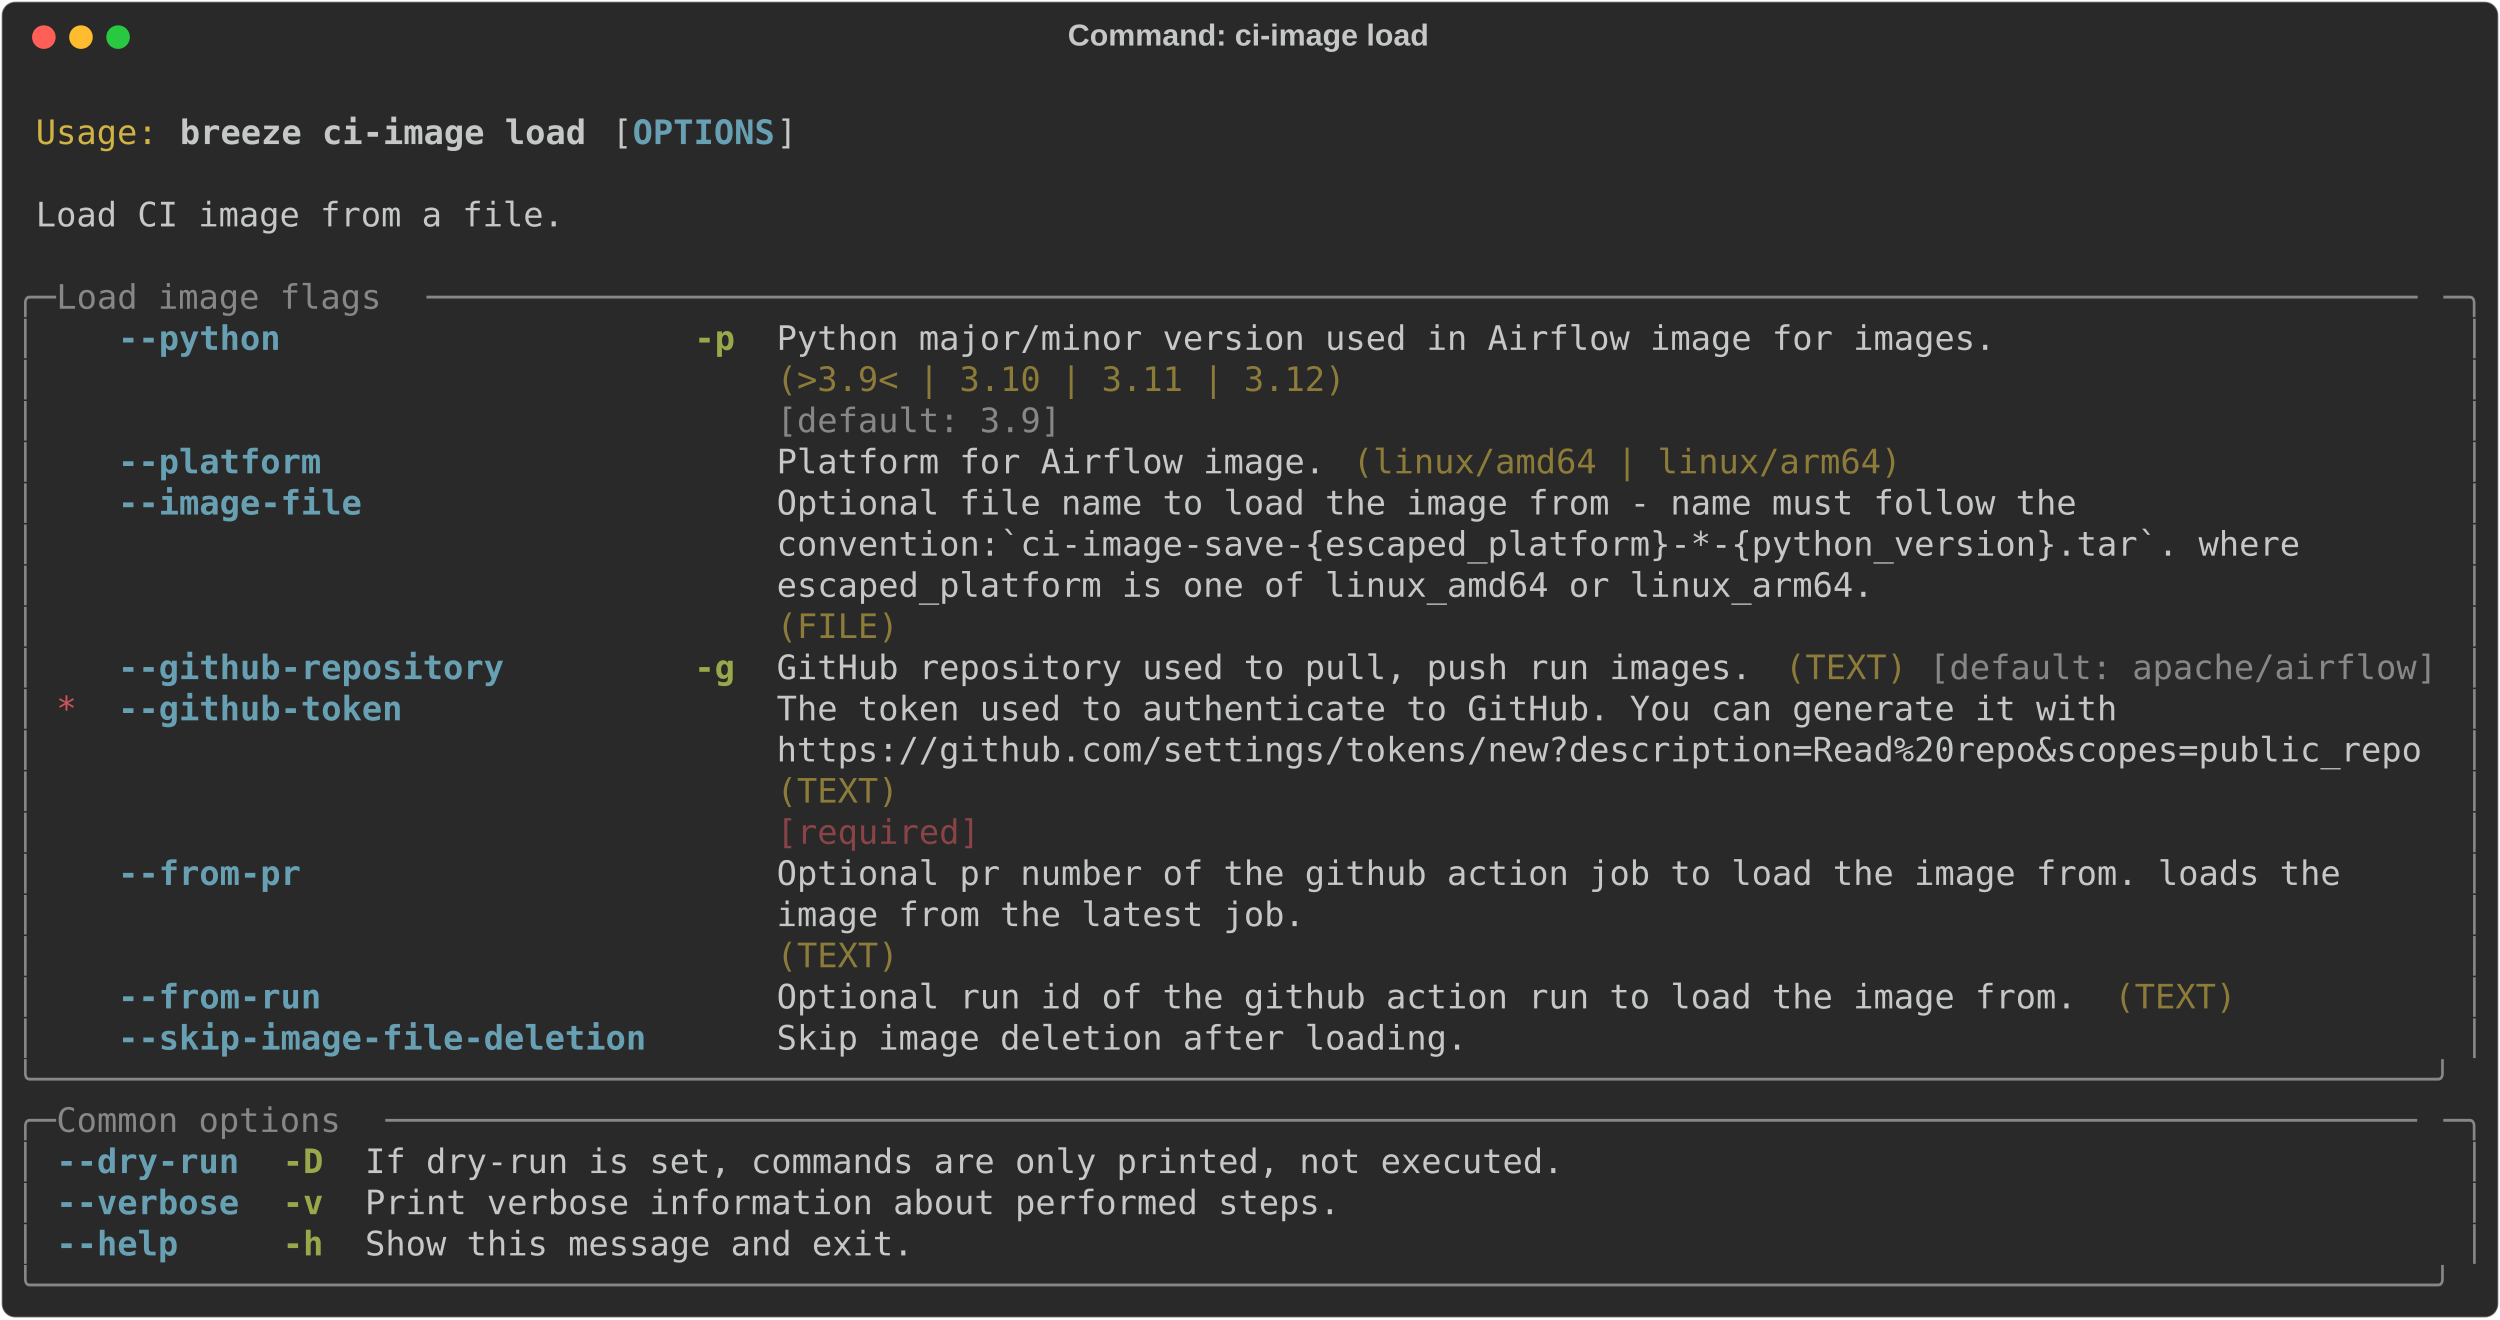
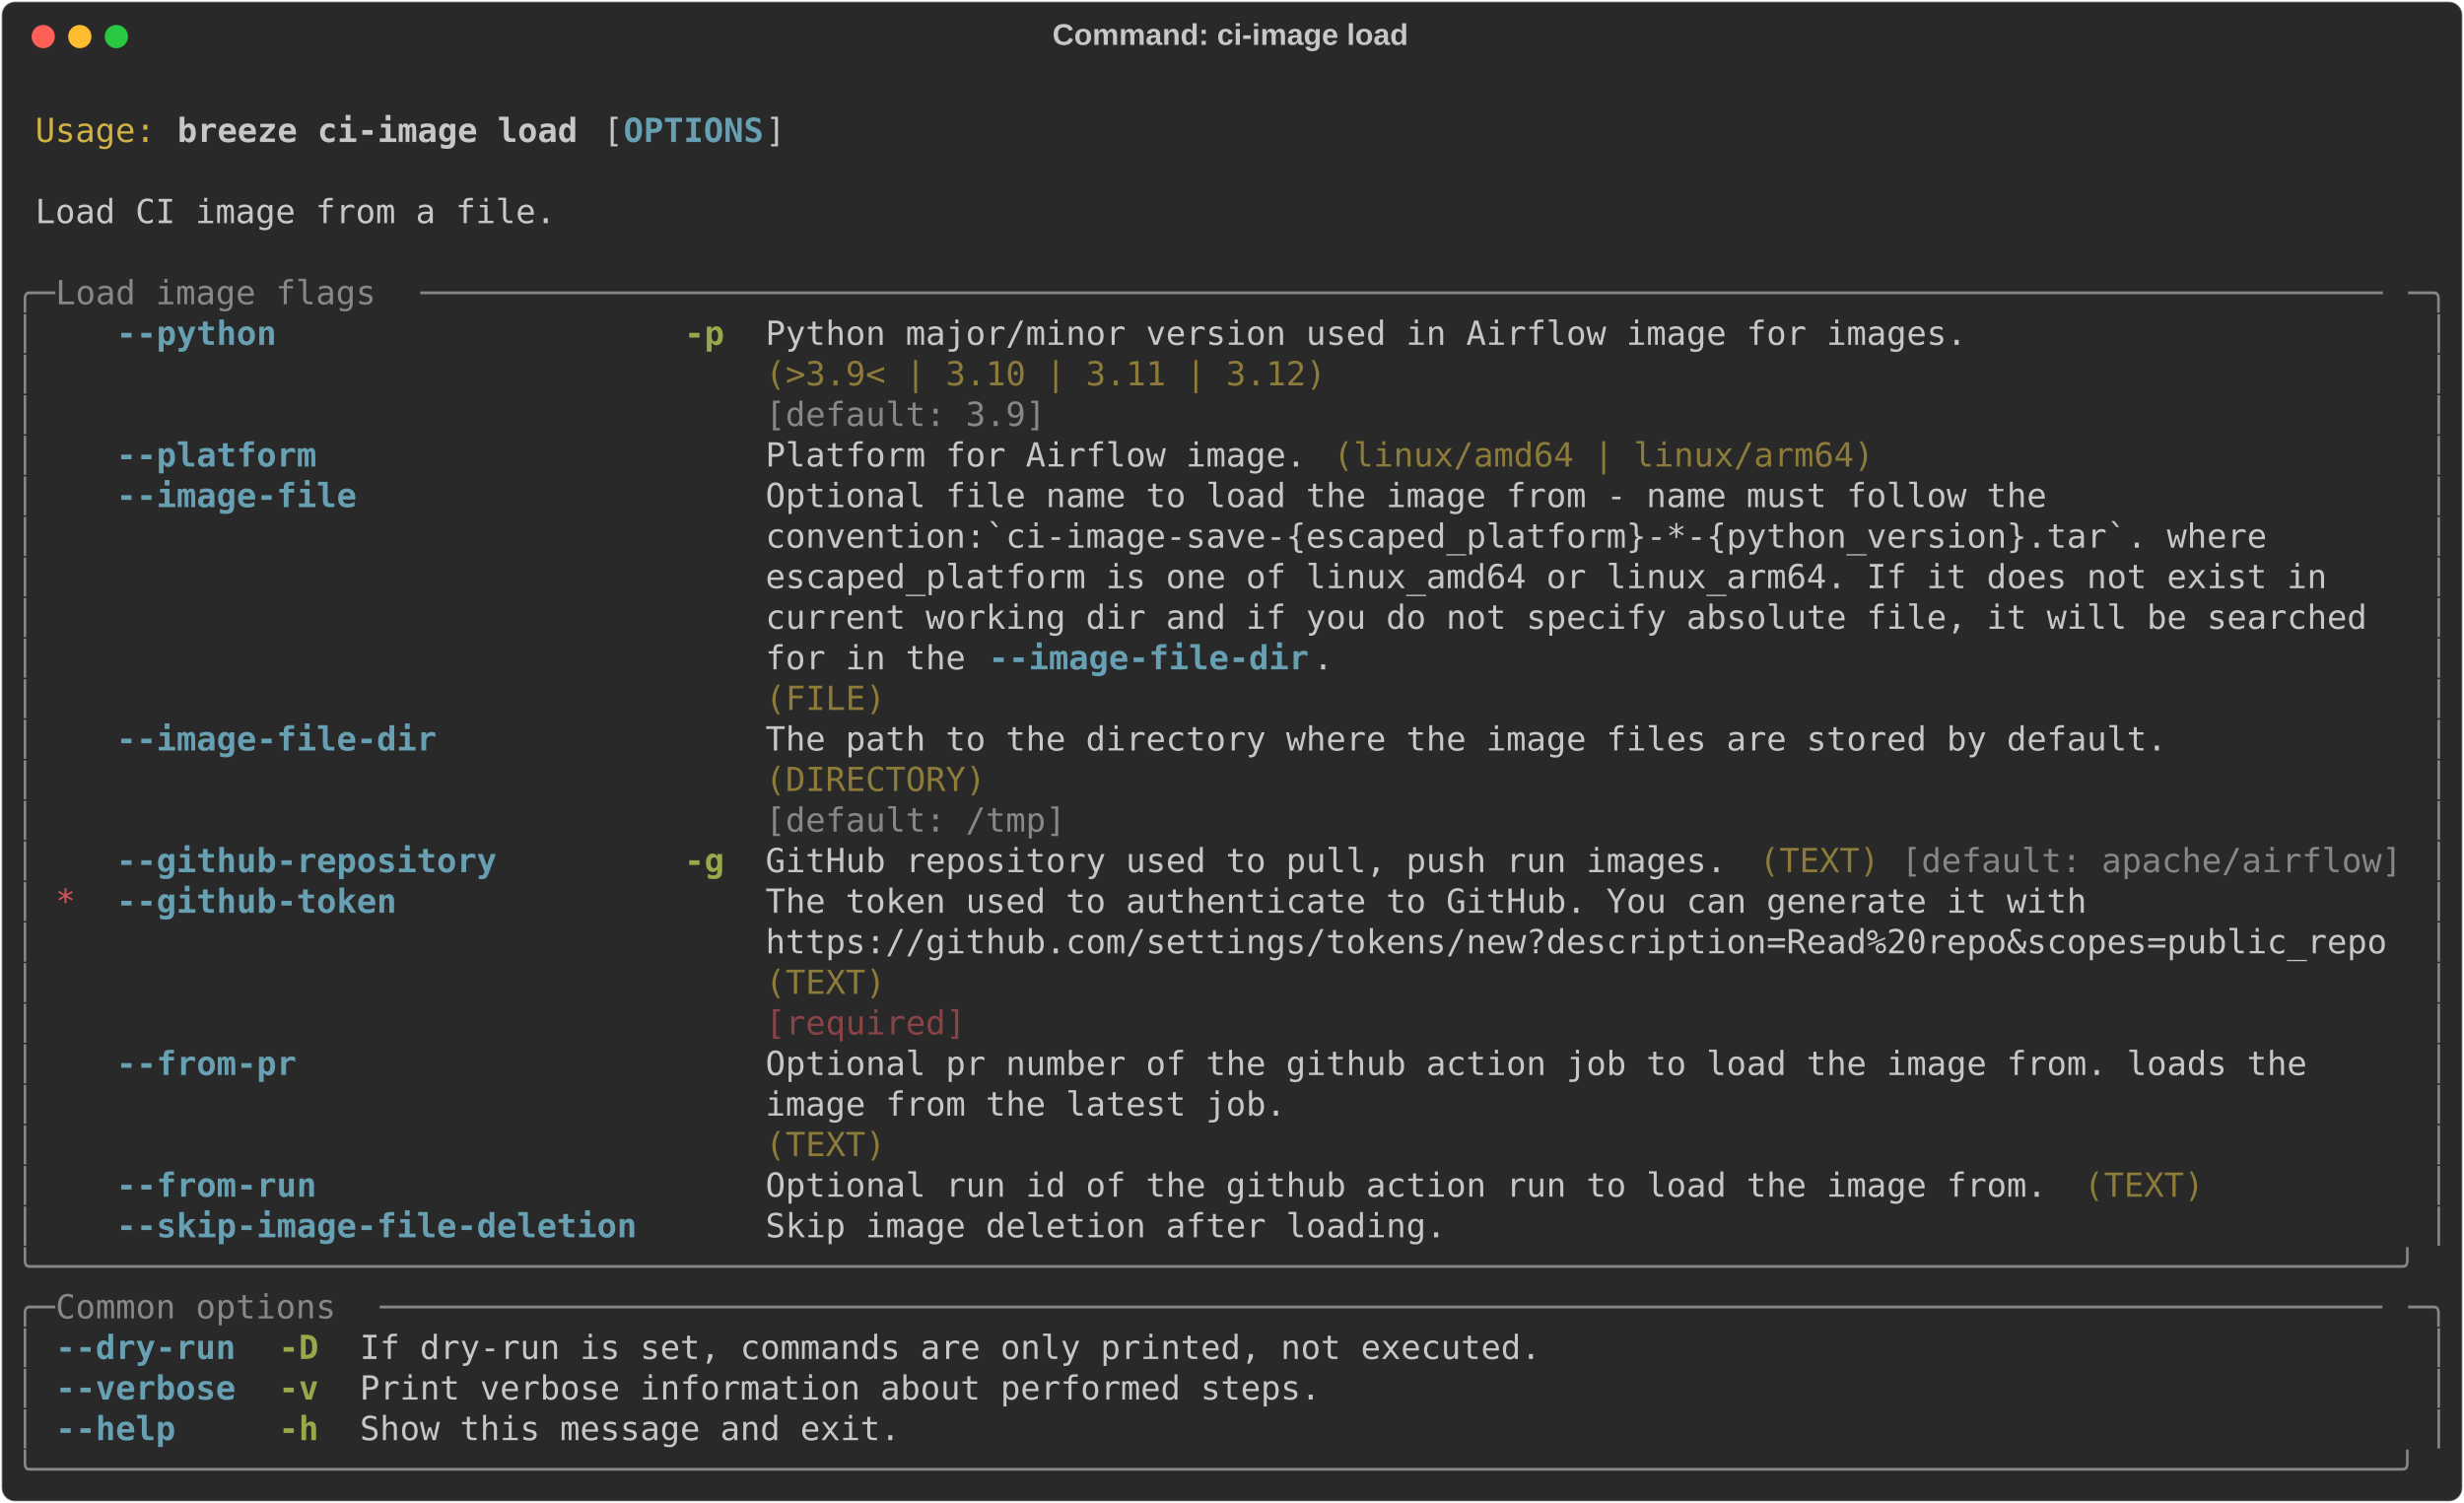
- <svg xmlns="http://www.w3.org/2000/svg" class="rich-terminal" viewBox="0 0 1482 782.0">
+ <svg xmlns="http://www.w3.org/2000/svg" class="rich-terminal" viewBox="0 0 1482 904.0">
  <style>

    @font-face {
        font-family: "Fira Code";
        src: local("FiraCode-Regular"),
                url("https://cdnjs.cloudflare.com/ajax/libs/firacode/6.2.0/woff2/FiraCode-Regular.woff2") format("woff2"),
                url("https://cdnjs.cloudflare.com/ajax/libs/firacode/6.2.0/woff/FiraCode-Regular.woff") format("woff");
        font-style: normal;
        font-weight: 400;
    }
    @font-face {
        font-family: "Fira Code";
        src: local("FiraCode-Bold"),
                url("https://cdnjs.cloudflare.com/ajax/libs/firacode/6.2.0/woff2/FiraCode-Bold.woff2") format("woff2"),
                url("https://cdnjs.cloudflare.com/ajax/libs/firacode/6.2.0/woff/FiraCode-Bold.woff") format("woff");
        font-style: bold;
        font-weight: 700;
    }

    .breeze-ci-image-load-matrix {
        font-family: Fira Code, monospace;
        font-size: 20px;
        line-height: 24.4px;
        font-variant-east-asian: full-width;
    }

    .breeze-ci-image-load-title {
        font-size: 18px;
        font-weight: bold;
        font-family: arial;
    }

    .breeze-ci-image-load-r1 { fill: #c5c8c6 }
.breeze-ci-image-load-r2 { fill: #d0b344 }
.breeze-ci-image-load-r3 { fill: #c5c8c6;font-weight: bold }
.breeze-ci-image-load-r4 { fill: #68a0b3;font-weight: bold }
.breeze-ci-image-load-r5 { fill: #868887 }
.breeze-ci-image-load-r6 { fill: #98a84b;font-weight: bold }
.breeze-ci-image-load-r7 { fill: #8d7b39 }
.breeze-ci-image-load-r8 { fill: #cc555a }
.breeze-ci-image-load-r9 { fill: #8a4346 }
    </style>
  <defs>
    <clipPath id="breeze-ci-image-load-clip-terminal">
-       <rect x="0" y="0" width="1463.0" height="731.0" />
+       <rect x="0" y="0" width="1463.0" height="853.0" />
    </clipPath>
    <clipPath id="breeze-ci-image-load-line-0">
      <rect x="0" y="1.5" width="1464" height="24.65" />
    </clipPath>
    <clipPath id="breeze-ci-image-load-line-1">
      <rect x="0" y="25.9" width="1464" height="24.65" />
    </clipPath>
    <clipPath id="breeze-ci-image-load-line-2">
      <rect x="0" y="50.3" width="1464" height="24.65" />
    </clipPath>
    <clipPath id="breeze-ci-image-load-line-3">
      <rect x="0" y="74.7" width="1464" height="24.65" />
    </clipPath>
    <clipPath id="breeze-ci-image-load-line-4">
      <rect x="0" y="99.1" width="1464" height="24.65" />
    </clipPath>
    <clipPath id="breeze-ci-image-load-line-5">
      <rect x="0" y="123.5" width="1464" height="24.65" />
    </clipPath>
    <clipPath id="breeze-ci-image-load-line-6">
      <rect x="0" y="147.9" width="1464" height="24.65" />
    </clipPath>
    <clipPath id="breeze-ci-image-load-line-7">
      <rect x="0" y="172.3" width="1464" height="24.65" />
    </clipPath>
    <clipPath id="breeze-ci-image-load-line-8">
      <rect x="0" y="196.7" width="1464" height="24.65" />
    </clipPath>
    <clipPath id="breeze-ci-image-load-line-9">
      <rect x="0" y="221.1" width="1464" height="24.65" />
    </clipPath>
    <clipPath id="breeze-ci-image-load-line-10">
      <rect x="0" y="245.5" width="1464" height="24.65" />
    </clipPath>
    <clipPath id="breeze-ci-image-load-line-11">
      <rect x="0" y="269.9" width="1464" height="24.65" />
    </clipPath>
    <clipPath id="breeze-ci-image-load-line-12">
      <rect x="0" y="294.3" width="1464" height="24.65" />
    </clipPath>
    <clipPath id="breeze-ci-image-load-line-13">
      <rect x="0" y="318.7" width="1464" height="24.65" />
    </clipPath>
    <clipPath id="breeze-ci-image-load-line-14">
      <rect x="0" y="343.1" width="1464" height="24.65" />
    </clipPath>
    <clipPath id="breeze-ci-image-load-line-15">
      <rect x="0" y="367.5" width="1464" height="24.65" />
    </clipPath>
    <clipPath id="breeze-ci-image-load-line-16">
      <rect x="0" y="391.9" width="1464" height="24.65" />
    </clipPath>
    <clipPath id="breeze-ci-image-load-line-17">
      <rect x="0" y="416.3" width="1464" height="24.65" />
    </clipPath>
    <clipPath id="breeze-ci-image-load-line-18">
      <rect x="0" y="440.7" width="1464" height="24.65" />
    </clipPath>
    <clipPath id="breeze-ci-image-load-line-19">
      <rect x="0" y="465.1" width="1464" height="24.65" />
    </clipPath>
    <clipPath id="breeze-ci-image-load-line-20">
      <rect x="0" y="489.5" width="1464" height="24.65" />
    </clipPath>
    <clipPath id="breeze-ci-image-load-line-21">
      <rect x="0" y="513.9" width="1464" height="24.65" />
    </clipPath>
    <clipPath id="breeze-ci-image-load-line-22">
      <rect x="0" y="538.3" width="1464" height="24.65" />
    </clipPath>
    <clipPath id="breeze-ci-image-load-line-23">
      <rect x="0" y="562.7" width="1464" height="24.65" />
    </clipPath>
    <clipPath id="breeze-ci-image-load-line-24">
      <rect x="0" y="587.1" width="1464" height="24.65" />
    </clipPath>
    <clipPath id="breeze-ci-image-load-line-25">
      <rect x="0" y="611.5" width="1464" height="24.65" />
    </clipPath>
    <clipPath id="breeze-ci-image-load-line-26">
      <rect x="0" y="635.9" width="1464" height="24.65" />
    </clipPath>
    <clipPath id="breeze-ci-image-load-line-27">
      <rect x="0" y="660.3" width="1464" height="24.65" />
    </clipPath>
    <clipPath id="breeze-ci-image-load-line-28">
      <rect x="0" y="684.7" width="1464" height="24.65" />
    </clipPath>
+     <clipPath id="breeze-ci-image-load-line-29">
+       <rect x="0" y="709.1" width="1464" height="24.65" />
+     </clipPath>
+     <clipPath id="breeze-ci-image-load-line-30">
+       <rect x="0" y="733.5" width="1464" height="24.65" />
+     </clipPath>
+     <clipPath id="breeze-ci-image-load-line-31">
+       <rect x="0" y="757.9" width="1464" height="24.65" />
+     </clipPath>
+     <clipPath id="breeze-ci-image-load-line-32">
+       <rect x="0" y="782.3" width="1464" height="24.65" />
+     </clipPath>
+     <clipPath id="breeze-ci-image-load-line-33">
+       <rect x="0" y="806.7" width="1464" height="24.65" />
+     </clipPath>
  </defs>
-   <rect fill="#292929" stroke="rgba(255,255,255,0.35)" stroke-width="1" x="1" y="1" width="1480" height="780" rx="8" />
+   <rect fill="#292929" stroke="rgba(255,255,255,0.35)" stroke-width="1" x="1" y="1" width="1480" height="902" rx="8" />
  <text class="breeze-ci-image-load-title" fill="#c5c8c6" text-anchor="middle" x="740" y="27">Command: ci-image load</text>
  <g transform="translate(26,22)">
    <circle cx="0" cy="0" r="7" fill="#ff5f57" />
    <circle cx="22" cy="0" r="7" fill="#febc2e" />
    <circle cx="44" cy="0" r="7" fill="#28c840" />
  </g>
  <g transform="translate(9, 41)" clip-path="url(#breeze-ci-image-load-clip-terminal)">
    <g class="breeze-ci-image-load-matrix">
      <text class="breeze-ci-image-load-r1" x="1464" y="20" textLength="12.2" clip-path="url(#breeze-ci-image-load-line-0)">
</text>
      <text class="breeze-ci-image-load-r2" x="12.2" y="44.4" textLength="73.2" clip-path="url(#breeze-ci-image-load-line-1)">Usage:</text>
      <text class="breeze-ci-image-load-r3" x="97.6" y="44.4" textLength="244" clip-path="url(#breeze-ci-image-load-line-1)">breeze ci-image load</text>
      <text class="breeze-ci-image-load-r1" x="353.8" y="44.4" textLength="12.2" clip-path="url(#breeze-ci-image-load-line-1)">[</text>
      <text class="breeze-ci-image-load-r4" x="366" y="44.4" textLength="85.4" clip-path="url(#breeze-ci-image-load-line-1)">OPTIONS</text>
      <text class="breeze-ci-image-load-r1" x="451.4" y="44.4" textLength="12.2" clip-path="url(#breeze-ci-image-load-line-1)">]</text>
      <text class="breeze-ci-image-load-r1" x="1464" y="44.4" textLength="12.2" clip-path="url(#breeze-ci-image-load-line-1)">
</text>
      <text class="breeze-ci-image-load-r1" x="1464" y="68.8" textLength="12.2" clip-path="url(#breeze-ci-image-load-line-2)">
</text>
      <text class="breeze-ci-image-load-r1" x="12.2" y="93.2" textLength="317.2" clip-path="url(#breeze-ci-image-load-line-3)">Load CI image from a file.</text>
      <text class="breeze-ci-image-load-r1" x="1464" y="93.2" textLength="12.2" clip-path="url(#breeze-ci-image-load-line-3)">
</text>
      <text class="breeze-ci-image-load-r1" x="1464" y="117.6" textLength="12.2" clip-path="url(#breeze-ci-image-load-line-4)">
</text>
      <text class="breeze-ci-image-load-r5" x="0" y="142" textLength="24.4" clip-path="url(#breeze-ci-image-load-line-5)">╭─</text>
      <text class="breeze-ci-image-load-r5" x="24.4" y="142" textLength="219.6" clip-path="url(#breeze-ci-image-load-line-5)"> Load image flags </text>
      <text class="breeze-ci-image-load-r5" x="244" y="142" textLength="1195.6" clip-path="url(#breeze-ci-image-load-line-5)">──────────────────────────────────────────────────────────────────────────────────────────────────</text>
      <text class="breeze-ci-image-load-r5" x="1439.6" y="142" textLength="24.4" clip-path="url(#breeze-ci-image-load-line-5)">─╮</text>
      <text class="breeze-ci-image-load-r1" x="1464" y="142" textLength="12.2" clip-path="url(#breeze-ci-image-load-line-5)">
</text>
      <text class="breeze-ci-image-load-r5" x="0" y="166.4" textLength="12.2" clip-path="url(#breeze-ci-image-load-line-6)">│</text>
      <text class="breeze-ci-image-load-r4" x="61" y="166.4" textLength="97.6" clip-path="url(#breeze-ci-image-load-line-6)">--python</text>
      <text class="breeze-ci-image-load-r6" x="402.6" y="166.4" textLength="24.4" clip-path="url(#breeze-ci-image-load-line-6)">-p</text>
      <text class="breeze-ci-image-load-r1" x="451.4" y="166.4" textLength="732" clip-path="url(#breeze-ci-image-load-line-6)">Python major/minor version used in Airflow image for images.</text>
      <text class="breeze-ci-image-load-r5" x="1451.8" y="166.4" textLength="12.2" clip-path="url(#breeze-ci-image-load-line-6)">│</text>
      <text class="breeze-ci-image-load-r1" x="1464" y="166.4" textLength="12.2" clip-path="url(#breeze-ci-image-load-line-6)">
</text>
      <text class="breeze-ci-image-load-r5" x="0" y="190.8" textLength="12.2" clip-path="url(#breeze-ci-image-load-line-7)">│</text>
      <text class="breeze-ci-image-load-r7" x="451.4" y="190.8" textLength="732" clip-path="url(#breeze-ci-image-load-line-7)">(&gt;3.9&lt; | 3.10 | 3.11 | 3.12)                                </text>
      <text class="breeze-ci-image-load-r5" x="1451.8" y="190.8" textLength="12.2" clip-path="url(#breeze-ci-image-load-line-7)">│</text>
      <text class="breeze-ci-image-load-r1" x="1464" y="190.8" textLength="12.2" clip-path="url(#breeze-ci-image-load-line-7)">
</text>
      <text class="breeze-ci-image-load-r5" x="0" y="215.2" textLength="12.2" clip-path="url(#breeze-ci-image-load-line-8)">│</text>
      <text class="breeze-ci-image-load-r5" x="451.4" y="215.2" textLength="732" clip-path="url(#breeze-ci-image-load-line-8)">[default: 3.9]                                              </text>
      <text class="breeze-ci-image-load-r5" x="1451.8" y="215.2" textLength="12.2" clip-path="url(#breeze-ci-image-load-line-8)">│</text>
      <text class="breeze-ci-image-load-r1" x="1464" y="215.2" textLength="12.2" clip-path="url(#breeze-ci-image-load-line-8)">
</text>
      <text class="breeze-ci-image-load-r5" x="0" y="239.6" textLength="12.2" clip-path="url(#breeze-ci-image-load-line-9)">│</text>
      <text class="breeze-ci-image-load-r4" x="61" y="239.6" textLength="122" clip-path="url(#breeze-ci-image-load-line-9)">--platform</text>
      <text class="breeze-ci-image-load-r1" x="451.4" y="239.6" textLength="329.4" clip-path="url(#breeze-ci-image-load-line-9)">Platform for Airflow image.</text>
      <text class="breeze-ci-image-load-r7" x="793" y="239.6" textLength="329.4" clip-path="url(#breeze-ci-image-load-line-9)">(linux/amd64 | linux/arm64)</text>
      <text class="breeze-ci-image-load-r5" x="1451.8" y="239.6" textLength="12.2" clip-path="url(#breeze-ci-image-load-line-9)">│</text>
      <text class="breeze-ci-image-load-r1" x="1464" y="239.6" textLength="12.2" clip-path="url(#breeze-ci-image-load-line-9)">
</text>
      <text class="breeze-ci-image-load-r5" x="0" y="264" textLength="12.2" clip-path="url(#breeze-ci-image-load-line-10)">│</text>
      <text class="breeze-ci-image-load-r4" x="61" y="264" textLength="146.4" clip-path="url(#breeze-ci-image-load-line-10)">--image-file</text>
      <text class="breeze-ci-image-load-r1" x="451.4" y="264" textLength="988.2" clip-path="url(#breeze-ci-image-load-line-10)">Optional file name to load the image from - name must follow the                 </text>
      <text class="breeze-ci-image-load-r5" x="1451.8" y="264" textLength="12.2" clip-path="url(#breeze-ci-image-load-line-10)">│</text>
      <text class="breeze-ci-image-load-r1" x="1464" y="264" textLength="12.2" clip-path="url(#breeze-ci-image-load-line-10)">
</text>
      <text class="breeze-ci-image-load-r5" x="0" y="288.4" textLength="12.2" clip-path="url(#breeze-ci-image-load-line-11)">│</text>
      <text class="breeze-ci-image-load-r1" x="451.4" y="288.4" textLength="988.2" clip-path="url(#breeze-ci-image-load-line-11)">convention:`ci-image-save-{escaped_platform}-*-{python_version}.tar`. where      </text>
      <text class="breeze-ci-image-load-r5" x="1451.8" y="288.4" textLength="12.2" clip-path="url(#breeze-ci-image-load-line-11)">│</text>
      <text class="breeze-ci-image-load-r1" x="1464" y="288.4" textLength="12.2" clip-path="url(#breeze-ci-image-load-line-11)">
</text>
      <text class="breeze-ci-image-load-r5" x="0" y="312.8" textLength="12.2" clip-path="url(#breeze-ci-image-load-line-12)">│</text>
-       <text class="breeze-ci-image-load-r1" x="451.4" y="312.8" textLength="988.2" clip-path="url(#breeze-ci-image-load-line-12)">escaped_platform is one of linux_amd64 or linux_arm64.                           </text>
+       <text class="breeze-ci-image-load-r1" x="451.4" y="312.8" textLength="988.2" clip-path="url(#breeze-ci-image-load-line-12)">escaped_platform is one of linux_amd64 or linux_arm64. If it does not exist in   </text>
      <text class="breeze-ci-image-load-r5" x="1451.8" y="312.8" textLength="12.2" clip-path="url(#breeze-ci-image-load-line-12)">│</text>
      <text class="breeze-ci-image-load-r1" x="1464" y="312.8" textLength="12.2" clip-path="url(#breeze-ci-image-load-line-12)">
</text>
      <text class="breeze-ci-image-load-r5" x="0" y="337.2" textLength="12.2" clip-path="url(#breeze-ci-image-load-line-13)">│</text>
-       <text class="breeze-ci-image-load-r7" x="451.4" y="337.2" textLength="988.2" clip-path="url(#breeze-ci-image-load-line-13)">(FILE)                                                                           </text>
+       <text class="breeze-ci-image-load-r1" x="451.4" y="337.2" textLength="988.2" clip-path="url(#breeze-ci-image-load-line-13)">current working dir and if you do not specify absolute file, it will be searched </text>
      <text class="breeze-ci-image-load-r5" x="1451.8" y="337.2" textLength="12.2" clip-path="url(#breeze-ci-image-load-line-13)">│</text>
      <text class="breeze-ci-image-load-r1" x="1464" y="337.2" textLength="12.2" clip-path="url(#breeze-ci-image-load-line-13)">
</text>
      <text class="breeze-ci-image-load-r5" x="0" y="361.6" textLength="12.2" clip-path="url(#breeze-ci-image-load-line-14)">│</text>
-       <text class="breeze-ci-image-load-r4" x="61" y="361.6" textLength="231.8" clip-path="url(#breeze-ci-image-load-line-14)">--github-repository</text>
-       <text class="breeze-ci-image-load-r6" x="402.6" y="361.6" textLength="24.4" clip-path="url(#breeze-ci-image-load-line-14)">-g</text>
-       <text class="breeze-ci-image-load-r1" x="451.4" y="361.6" textLength="585.6" clip-path="url(#breeze-ci-image-load-line-14)">GitHub repository used to pull, push run images.</text>
-       <text class="breeze-ci-image-load-r7" x="1049.2" y="361.6" textLength="73.2" clip-path="url(#breeze-ci-image-load-line-14)">(TEXT)</text>
-       <text class="breeze-ci-image-load-r5" x="1134.6" y="361.6" textLength="305" clip-path="url(#breeze-ci-image-load-line-14)">[default: apache/airflow]</text>
+       <text class="breeze-ci-image-load-r1" x="451.4" y="361.6" textLength="134.2" clip-path="url(#breeze-ci-image-load-line-14)">for in the </text>
+       <text class="breeze-ci-image-load-r4" x="585.6" y="361.6" textLength="195.2" clip-path="url(#breeze-ci-image-load-line-14)">--image-file-dir</text>
+       <text class="breeze-ci-image-load-r1" x="780.8" y="361.6" textLength="658.8" clip-path="url(#breeze-ci-image-load-line-14)">.                                                     </text>
      <text class="breeze-ci-image-load-r5" x="1451.8" y="361.6" textLength="12.2" clip-path="url(#breeze-ci-image-load-line-14)">│</text>
      <text class="breeze-ci-image-load-r1" x="1464" y="361.6" textLength="12.2" clip-path="url(#breeze-ci-image-load-line-14)">
</text>
      <text class="breeze-ci-image-load-r5" x="0" y="386" textLength="12.2" clip-path="url(#breeze-ci-image-load-line-15)">│</text>
-       <text class="breeze-ci-image-load-r8" x="24.4" y="386" textLength="12.2" clip-path="url(#breeze-ci-image-load-line-15)">*</text>
-       <text class="breeze-ci-image-load-r4" x="61" y="386" textLength="170.8" clip-path="url(#breeze-ci-image-load-line-15)">--github-token</text>
-       <text class="breeze-ci-image-load-r1" x="451.4" y="386" textLength="988.2" clip-path="url(#breeze-ci-image-load-line-15)">The token used to authenticate to GitHub. You can generate it with               </text>
+       <text class="breeze-ci-image-load-r7" x="451.4" y="386" textLength="988.2" clip-path="url(#breeze-ci-image-load-line-15)">(FILE)                                                                           </text>
      <text class="breeze-ci-image-load-r5" x="1451.8" y="386" textLength="12.2" clip-path="url(#breeze-ci-image-load-line-15)">│</text>
      <text class="breeze-ci-image-load-r1" x="1464" y="386" textLength="12.2" clip-path="url(#breeze-ci-image-load-line-15)">
</text>
      <text class="breeze-ci-image-load-r5" x="0" y="410.4" textLength="12.2" clip-path="url(#breeze-ci-image-load-line-16)">│</text>
-       <text class="breeze-ci-image-load-r1" x="451.4" y="410.4" textLength="988.2" clip-path="url(#breeze-ci-image-load-line-16)">https://github.com/settings/tokens/new?description=Read%20repo&amp;scopes=public_repo</text>
+       <text class="breeze-ci-image-load-r4" x="61" y="410.4" textLength="195.2" clip-path="url(#breeze-ci-image-load-line-16)">--image-file-dir</text>
+       <text class="breeze-ci-image-load-r1" x="451.4" y="410.4" textLength="854" clip-path="url(#breeze-ci-image-load-line-16)">The path to the directory where the image files are stored by default.</text>
      <text class="breeze-ci-image-load-r5" x="1451.8" y="410.4" textLength="12.2" clip-path="url(#breeze-ci-image-load-line-16)">│</text>
      <text class="breeze-ci-image-load-r1" x="1464" y="410.4" textLength="12.2" clip-path="url(#breeze-ci-image-load-line-16)">
</text>
      <text class="breeze-ci-image-load-r5" x="0" y="434.8" textLength="12.2" clip-path="url(#breeze-ci-image-load-line-17)">│</text>
-       <text class="breeze-ci-image-load-r7" x="451.4" y="434.8" textLength="988.2" clip-path="url(#breeze-ci-image-load-line-17)">(TEXT)                                                                           </text>
+       <text class="breeze-ci-image-load-r7" x="451.4" y="434.8" textLength="854" clip-path="url(#breeze-ci-image-load-line-17)">(DIRECTORY)                                                           </text>
      <text class="breeze-ci-image-load-r5" x="1451.8" y="434.8" textLength="12.2" clip-path="url(#breeze-ci-image-load-line-17)">│</text>
      <text class="breeze-ci-image-load-r1" x="1464" y="434.8" textLength="12.2" clip-path="url(#breeze-ci-image-load-line-17)">
</text>
      <text class="breeze-ci-image-load-r5" x="0" y="459.2" textLength="12.2" clip-path="url(#breeze-ci-image-load-line-18)">│</text>
-       <text class="breeze-ci-image-load-r9" x="451.4" y="459.2" textLength="988.2" clip-path="url(#breeze-ci-image-load-line-18)">[required]                                                                       </text>
+       <text class="breeze-ci-image-load-r5" x="451.4" y="459.2" textLength="854" clip-path="url(#breeze-ci-image-load-line-18)">[default: /tmp]                                                       </text>
      <text class="breeze-ci-image-load-r5" x="1451.8" y="459.2" textLength="12.2" clip-path="url(#breeze-ci-image-load-line-18)">│</text>
      <text class="breeze-ci-image-load-r1" x="1464" y="459.2" textLength="12.2" clip-path="url(#breeze-ci-image-load-line-18)">
</text>
      <text class="breeze-ci-image-load-r5" x="0" y="483.6" textLength="12.2" clip-path="url(#breeze-ci-image-load-line-19)">│</text>
-       <text class="breeze-ci-image-load-r4" x="61" y="483.6" textLength="109.8" clip-path="url(#breeze-ci-image-load-line-19)">--from-pr</text>
-       <text class="breeze-ci-image-load-r1" x="451.4" y="483.6" textLength="988.2" clip-path="url(#breeze-ci-image-load-line-19)">Optional pr number of the github action job to load the image from. loads the    </text>
+       <text class="breeze-ci-image-load-r4" x="61" y="483.6" textLength="231.8" clip-path="url(#breeze-ci-image-load-line-19)">--github-repository</text>
+       <text class="breeze-ci-image-load-r6" x="402.6" y="483.6" textLength="24.4" clip-path="url(#breeze-ci-image-load-line-19)">-g</text>
+       <text class="breeze-ci-image-load-r1" x="451.4" y="483.6" textLength="585.6" clip-path="url(#breeze-ci-image-load-line-19)">GitHub repository used to pull, push run images.</text>
+       <text class="breeze-ci-image-load-r7" x="1049.2" y="483.6" textLength="73.2" clip-path="url(#breeze-ci-image-load-line-19)">(TEXT)</text>
+       <text class="breeze-ci-image-load-r5" x="1134.6" y="483.6" textLength="305" clip-path="url(#breeze-ci-image-load-line-19)">[default: apache/airflow]</text>
      <text class="breeze-ci-image-load-r5" x="1451.8" y="483.6" textLength="12.2" clip-path="url(#breeze-ci-image-load-line-19)">│</text>
      <text class="breeze-ci-image-load-r1" x="1464" y="483.6" textLength="12.2" clip-path="url(#breeze-ci-image-load-line-19)">
</text>
      <text class="breeze-ci-image-load-r5" x="0" y="508" textLength="12.2" clip-path="url(#breeze-ci-image-load-line-20)">│</text>
-       <text class="breeze-ci-image-load-r1" x="451.4" y="508" textLength="988.2" clip-path="url(#breeze-ci-image-load-line-20)">image from the latest job.                                                       </text>
+       <text class="breeze-ci-image-load-r8" x="24.4" y="508" textLength="12.2" clip-path="url(#breeze-ci-image-load-line-20)">*</text>
+       <text class="breeze-ci-image-load-r4" x="61" y="508" textLength="170.8" clip-path="url(#breeze-ci-image-load-line-20)">--github-token</text>
+       <text class="breeze-ci-image-load-r1" x="451.4" y="508" textLength="988.2" clip-path="url(#breeze-ci-image-load-line-20)">The token used to authenticate to GitHub. You can generate it with               </text>
      <text class="breeze-ci-image-load-r5" x="1451.8" y="508" textLength="12.2" clip-path="url(#breeze-ci-image-load-line-20)">│</text>
      <text class="breeze-ci-image-load-r1" x="1464" y="508" textLength="12.2" clip-path="url(#breeze-ci-image-load-line-20)">
</text>
      <text class="breeze-ci-image-load-r5" x="0" y="532.4" textLength="12.2" clip-path="url(#breeze-ci-image-load-line-21)">│</text>
-       <text class="breeze-ci-image-load-r7" x="451.4" y="532.4" textLength="988.2" clip-path="url(#breeze-ci-image-load-line-21)">(TEXT)                                                                           </text>
+       <text class="breeze-ci-image-load-r1" x="451.4" y="532.4" textLength="988.2" clip-path="url(#breeze-ci-image-load-line-21)">https://github.com/settings/tokens/new?description=Read%20repo&amp;scopes=public_repo</text>
      <text class="breeze-ci-image-load-r5" x="1451.8" y="532.4" textLength="12.2" clip-path="url(#breeze-ci-image-load-line-21)">│</text>
      <text class="breeze-ci-image-load-r1" x="1464" y="532.4" textLength="12.2" clip-path="url(#breeze-ci-image-load-line-21)">
</text>
      <text class="breeze-ci-image-load-r5" x="0" y="556.8" textLength="12.2" clip-path="url(#breeze-ci-image-load-line-22)">│</text>
-       <text class="breeze-ci-image-load-r4" x="61" y="556.8" textLength="122" clip-path="url(#breeze-ci-image-load-line-22)">--from-run</text>
-       <text class="breeze-ci-image-load-r1" x="451.4" y="556.8" textLength="780.8" clip-path="url(#breeze-ci-image-load-line-22)">Optional run id of the github action run to load the image from.</text>
-       <text class="breeze-ci-image-load-r7" x="1244.4" y="556.8" textLength="73.2" clip-path="url(#breeze-ci-image-load-line-22)">(TEXT)</text>
+       <text class="breeze-ci-image-load-r7" x="451.4" y="556.8" textLength="988.2" clip-path="url(#breeze-ci-image-load-line-22)">(TEXT)                                                                           </text>
      <text class="breeze-ci-image-load-r5" x="1451.8" y="556.8" textLength="12.2" clip-path="url(#breeze-ci-image-load-line-22)">│</text>
      <text class="breeze-ci-image-load-r1" x="1464" y="556.8" textLength="12.2" clip-path="url(#breeze-ci-image-load-line-22)">
</text>
      <text class="breeze-ci-image-load-r5" x="0" y="581.2" textLength="12.2" clip-path="url(#breeze-ci-image-load-line-23)">│</text>
-       <text class="breeze-ci-image-load-r4" x="61" y="581.2" textLength="317.2" clip-path="url(#breeze-ci-image-load-line-23)">--skip-image-file-deletion</text>
-       <text class="breeze-ci-image-load-r1" x="451.4" y="581.2" textLength="414.8" clip-path="url(#breeze-ci-image-load-line-23)">Skip image deletion after loading.</text>
+       <text class="breeze-ci-image-load-r9" x="451.4" y="581.2" textLength="988.2" clip-path="url(#breeze-ci-image-load-line-23)">[required]                                                                       </text>
      <text class="breeze-ci-image-load-r5" x="1451.8" y="581.2" textLength="12.2" clip-path="url(#breeze-ci-image-load-line-23)">│</text>
      <text class="breeze-ci-image-load-r1" x="1464" y="581.2" textLength="12.2" clip-path="url(#breeze-ci-image-load-line-23)">
</text>
-       <text class="breeze-ci-image-load-r5" x="0" y="605.6" textLength="1464" clip-path="url(#breeze-ci-image-load-line-24)">╰──────────────────────────────────────────────────────────────────────────────────────────────────────────────────────╯</text>
+       <text class="breeze-ci-image-load-r5" x="0" y="605.6" textLength="12.2" clip-path="url(#breeze-ci-image-load-line-24)">│</text>
+       <text class="breeze-ci-image-load-r4" x="61" y="605.6" textLength="109.8" clip-path="url(#breeze-ci-image-load-line-24)">--from-pr</text>
+       <text class="breeze-ci-image-load-r1" x="451.4" y="605.6" textLength="988.2" clip-path="url(#breeze-ci-image-load-line-24)">Optional pr number of the github action job to load the image from. loads the    </text>
+       <text class="breeze-ci-image-load-r5" x="1451.8" y="605.6" textLength="12.2" clip-path="url(#breeze-ci-image-load-line-24)">│</text>
      <text class="breeze-ci-image-load-r1" x="1464" y="605.6" textLength="12.2" clip-path="url(#breeze-ci-image-load-line-24)">
</text>
-       <text class="breeze-ci-image-load-r5" x="0" y="630" textLength="24.4" clip-path="url(#breeze-ci-image-load-line-25)">╭─</text>
-       <text class="breeze-ci-image-load-r5" x="24.4" y="630" textLength="195.2" clip-path="url(#breeze-ci-image-load-line-25)"> Common options </text>
-       <text class="breeze-ci-image-load-r5" x="219.6" y="630" textLength="1220" clip-path="url(#breeze-ci-image-load-line-25)">────────────────────────────────────────────────────────────────────────────────────────────────────</text>
-       <text class="breeze-ci-image-load-r5" x="1439.6" y="630" textLength="24.4" clip-path="url(#breeze-ci-image-load-line-25)">─╮</text>
+       <text class="breeze-ci-image-load-r5" x="0" y="630" textLength="12.2" clip-path="url(#breeze-ci-image-load-line-25)">│</text>
+       <text class="breeze-ci-image-load-r1" x="451.4" y="630" textLength="988.2" clip-path="url(#breeze-ci-image-load-line-25)">image from the latest job.                                                       </text>
+       <text class="breeze-ci-image-load-r5" x="1451.8" y="630" textLength="12.2" clip-path="url(#breeze-ci-image-load-line-25)">│</text>
      <text class="breeze-ci-image-load-r1" x="1464" y="630" textLength="12.2" clip-path="url(#breeze-ci-image-load-line-25)">
</text>
      <text class="breeze-ci-image-load-r5" x="0" y="654.4" textLength="12.2" clip-path="url(#breeze-ci-image-load-line-26)">│</text>
-       <text class="breeze-ci-image-load-r4" x="24.4" y="654.4" textLength="109.8" clip-path="url(#breeze-ci-image-load-line-26)">--dry-run</text>
-       <text class="breeze-ci-image-load-r6" x="158.6" y="654.4" textLength="24.4" clip-path="url(#breeze-ci-image-load-line-26)">-D</text>
-       <text class="breeze-ci-image-load-r1" x="207.4" y="654.4" textLength="719.8" clip-path="url(#breeze-ci-image-load-line-26)">If dry-run is set, commands are only printed, not executed.</text>
+       <text class="breeze-ci-image-load-r7" x="451.4" y="654.4" textLength="988.2" clip-path="url(#breeze-ci-image-load-line-26)">(TEXT)                                                                           </text>
      <text class="breeze-ci-image-load-r5" x="1451.8" y="654.4" textLength="12.2" clip-path="url(#breeze-ci-image-load-line-26)">│</text>
      <text class="breeze-ci-image-load-r1" x="1464" y="654.4" textLength="12.2" clip-path="url(#breeze-ci-image-load-line-26)">
</text>
      <text class="breeze-ci-image-load-r5" x="0" y="678.8" textLength="12.2" clip-path="url(#breeze-ci-image-load-line-27)">│</text>
-       <text class="breeze-ci-image-load-r4" x="24.4" y="678.8" textLength="109.8" clip-path="url(#breeze-ci-image-load-line-27)">--verbose</text>
-       <text class="breeze-ci-image-load-r6" x="158.6" y="678.8" textLength="24.4" clip-path="url(#breeze-ci-image-load-line-27)">-v</text>
-       <text class="breeze-ci-image-load-r1" x="207.4" y="678.8" textLength="585.6" clip-path="url(#breeze-ci-image-load-line-27)">Print verbose information about performed steps.</text>
+       <text class="breeze-ci-image-load-r4" x="61" y="678.8" textLength="122" clip-path="url(#breeze-ci-image-load-line-27)">--from-run</text>
+       <text class="breeze-ci-image-load-r1" x="451.4" y="678.8" textLength="780.8" clip-path="url(#breeze-ci-image-load-line-27)">Optional run id of the github action run to load the image from.</text>
+       <text class="breeze-ci-image-load-r7" x="1244.4" y="678.8" textLength="73.2" clip-path="url(#breeze-ci-image-load-line-27)">(TEXT)</text>
      <text class="breeze-ci-image-load-r5" x="1451.8" y="678.8" textLength="12.2" clip-path="url(#breeze-ci-image-load-line-27)">│</text>
      <text class="breeze-ci-image-load-r1" x="1464" y="678.8" textLength="12.2" clip-path="url(#breeze-ci-image-load-line-27)">
</text>
      <text class="breeze-ci-image-load-r5" x="0" y="703.2" textLength="12.2" clip-path="url(#breeze-ci-image-load-line-28)">│</text>
-       <text class="breeze-ci-image-load-r4" x="24.4" y="703.2" textLength="73.2" clip-path="url(#breeze-ci-image-load-line-28)">--help</text>
-       <text class="breeze-ci-image-load-r6" x="158.6" y="703.2" textLength="24.4" clip-path="url(#breeze-ci-image-load-line-28)">-h</text>
-       <text class="breeze-ci-image-load-r1" x="207.4" y="703.2" textLength="329.4" clip-path="url(#breeze-ci-image-load-line-28)">Show this message and exit.</text>
+       <text class="breeze-ci-image-load-r4" x="61" y="703.2" textLength="317.2" clip-path="url(#breeze-ci-image-load-line-28)">--skip-image-file-deletion</text>
+       <text class="breeze-ci-image-load-r1" x="451.4" y="703.2" textLength="414.8" clip-path="url(#breeze-ci-image-load-line-28)">Skip image deletion after loading.</text>
      <text class="breeze-ci-image-load-r5" x="1451.8" y="703.2" textLength="12.2" clip-path="url(#breeze-ci-image-load-line-28)">│</text>
      <text class="breeze-ci-image-load-r1" x="1464" y="703.2" textLength="12.2" clip-path="url(#breeze-ci-image-load-line-28)">
</text>
      <text class="breeze-ci-image-load-r5" x="0" y="727.6" textLength="1464" clip-path="url(#breeze-ci-image-load-line-29)">╰──────────────────────────────────────────────────────────────────────────────────────────────────────────────────────╯</text>
      <text class="breeze-ci-image-load-r1" x="1464" y="727.6" textLength="12.2" clip-path="url(#breeze-ci-image-load-line-29)">
+ </text>
+       <text class="breeze-ci-image-load-r5" x="0" y="752" textLength="24.4" clip-path="url(#breeze-ci-image-load-line-30)">╭─</text>
+       <text class="breeze-ci-image-load-r5" x="24.4" y="752" textLength="195.2" clip-path="url(#breeze-ci-image-load-line-30)"> Common options </text>
+       <text class="breeze-ci-image-load-r5" x="219.6" y="752" textLength="1220" clip-path="url(#breeze-ci-image-load-line-30)">────────────────────────────────────────────────────────────────────────────────────────────────────</text>
+       <text class="breeze-ci-image-load-r5" x="1439.6" y="752" textLength="24.4" clip-path="url(#breeze-ci-image-load-line-30)">─╮</text>
+       <text class="breeze-ci-image-load-r1" x="1464" y="752" textLength="12.2" clip-path="url(#breeze-ci-image-load-line-30)">
+ </text>
+       <text class="breeze-ci-image-load-r5" x="0" y="776.4" textLength="12.2" clip-path="url(#breeze-ci-image-load-line-31)">│</text>
+       <text class="breeze-ci-image-load-r4" x="24.4" y="776.4" textLength="109.8" clip-path="url(#breeze-ci-image-load-line-31)">--dry-run</text>
+       <text class="breeze-ci-image-load-r6" x="158.6" y="776.4" textLength="24.4" clip-path="url(#breeze-ci-image-load-line-31)">-D</text>
+       <text class="breeze-ci-image-load-r1" x="207.4" y="776.4" textLength="719.8" clip-path="url(#breeze-ci-image-load-line-31)">If dry-run is set, commands are only printed, not executed.</text>
+       <text class="breeze-ci-image-load-r5" x="1451.8" y="776.4" textLength="12.2" clip-path="url(#breeze-ci-image-load-line-31)">│</text>
+       <text class="breeze-ci-image-load-r1" x="1464" y="776.4" textLength="12.2" clip-path="url(#breeze-ci-image-load-line-31)">
+ </text>
+       <text class="breeze-ci-image-load-r5" x="0" y="800.8" textLength="12.2" clip-path="url(#breeze-ci-image-load-line-32)">│</text>
+       <text class="breeze-ci-image-load-r4" x="24.4" y="800.8" textLength="109.8" clip-path="url(#breeze-ci-image-load-line-32)">--verbose</text>
+       <text class="breeze-ci-image-load-r6" x="158.6" y="800.8" textLength="24.4" clip-path="url(#breeze-ci-image-load-line-32)">-v</text>
+       <text class="breeze-ci-image-load-r1" x="207.4" y="800.8" textLength="585.6" clip-path="url(#breeze-ci-image-load-line-32)">Print verbose information about performed steps.</text>
+       <text class="breeze-ci-image-load-r5" x="1451.8" y="800.8" textLength="12.2" clip-path="url(#breeze-ci-image-load-line-32)">│</text>
+       <text class="breeze-ci-image-load-r1" x="1464" y="800.8" textLength="12.2" clip-path="url(#breeze-ci-image-load-line-32)">
+ </text>
+       <text class="breeze-ci-image-load-r5" x="0" y="825.2" textLength="12.2" clip-path="url(#breeze-ci-image-load-line-33)">│</text>
+       <text class="breeze-ci-image-load-r4" x="24.4" y="825.2" textLength="73.2" clip-path="url(#breeze-ci-image-load-line-33)">--help</text>
+       <text class="breeze-ci-image-load-r6" x="158.6" y="825.2" textLength="24.4" clip-path="url(#breeze-ci-image-load-line-33)">-h</text>
+       <text class="breeze-ci-image-load-r1" x="207.4" y="825.2" textLength="329.4" clip-path="url(#breeze-ci-image-load-line-33)">Show this message and exit.</text>
+       <text class="breeze-ci-image-load-r5" x="1451.8" y="825.2" textLength="12.2" clip-path="url(#breeze-ci-image-load-line-33)">│</text>
+       <text class="breeze-ci-image-load-r1" x="1464" y="825.2" textLength="12.2" clip-path="url(#breeze-ci-image-load-line-33)">
+ </text>
+       <text class="breeze-ci-image-load-r5" x="0" y="849.6" textLength="1464" clip-path="url(#breeze-ci-image-load-line-34)">╰──────────────────────────────────────────────────────────────────────────────────────────────────────────────────────╯</text>
+       <text class="breeze-ci-image-load-r1" x="1464" y="849.6" textLength="12.2" clip-path="url(#breeze-ci-image-load-line-34)">
</text>
    </g>
  </g>
</svg>
